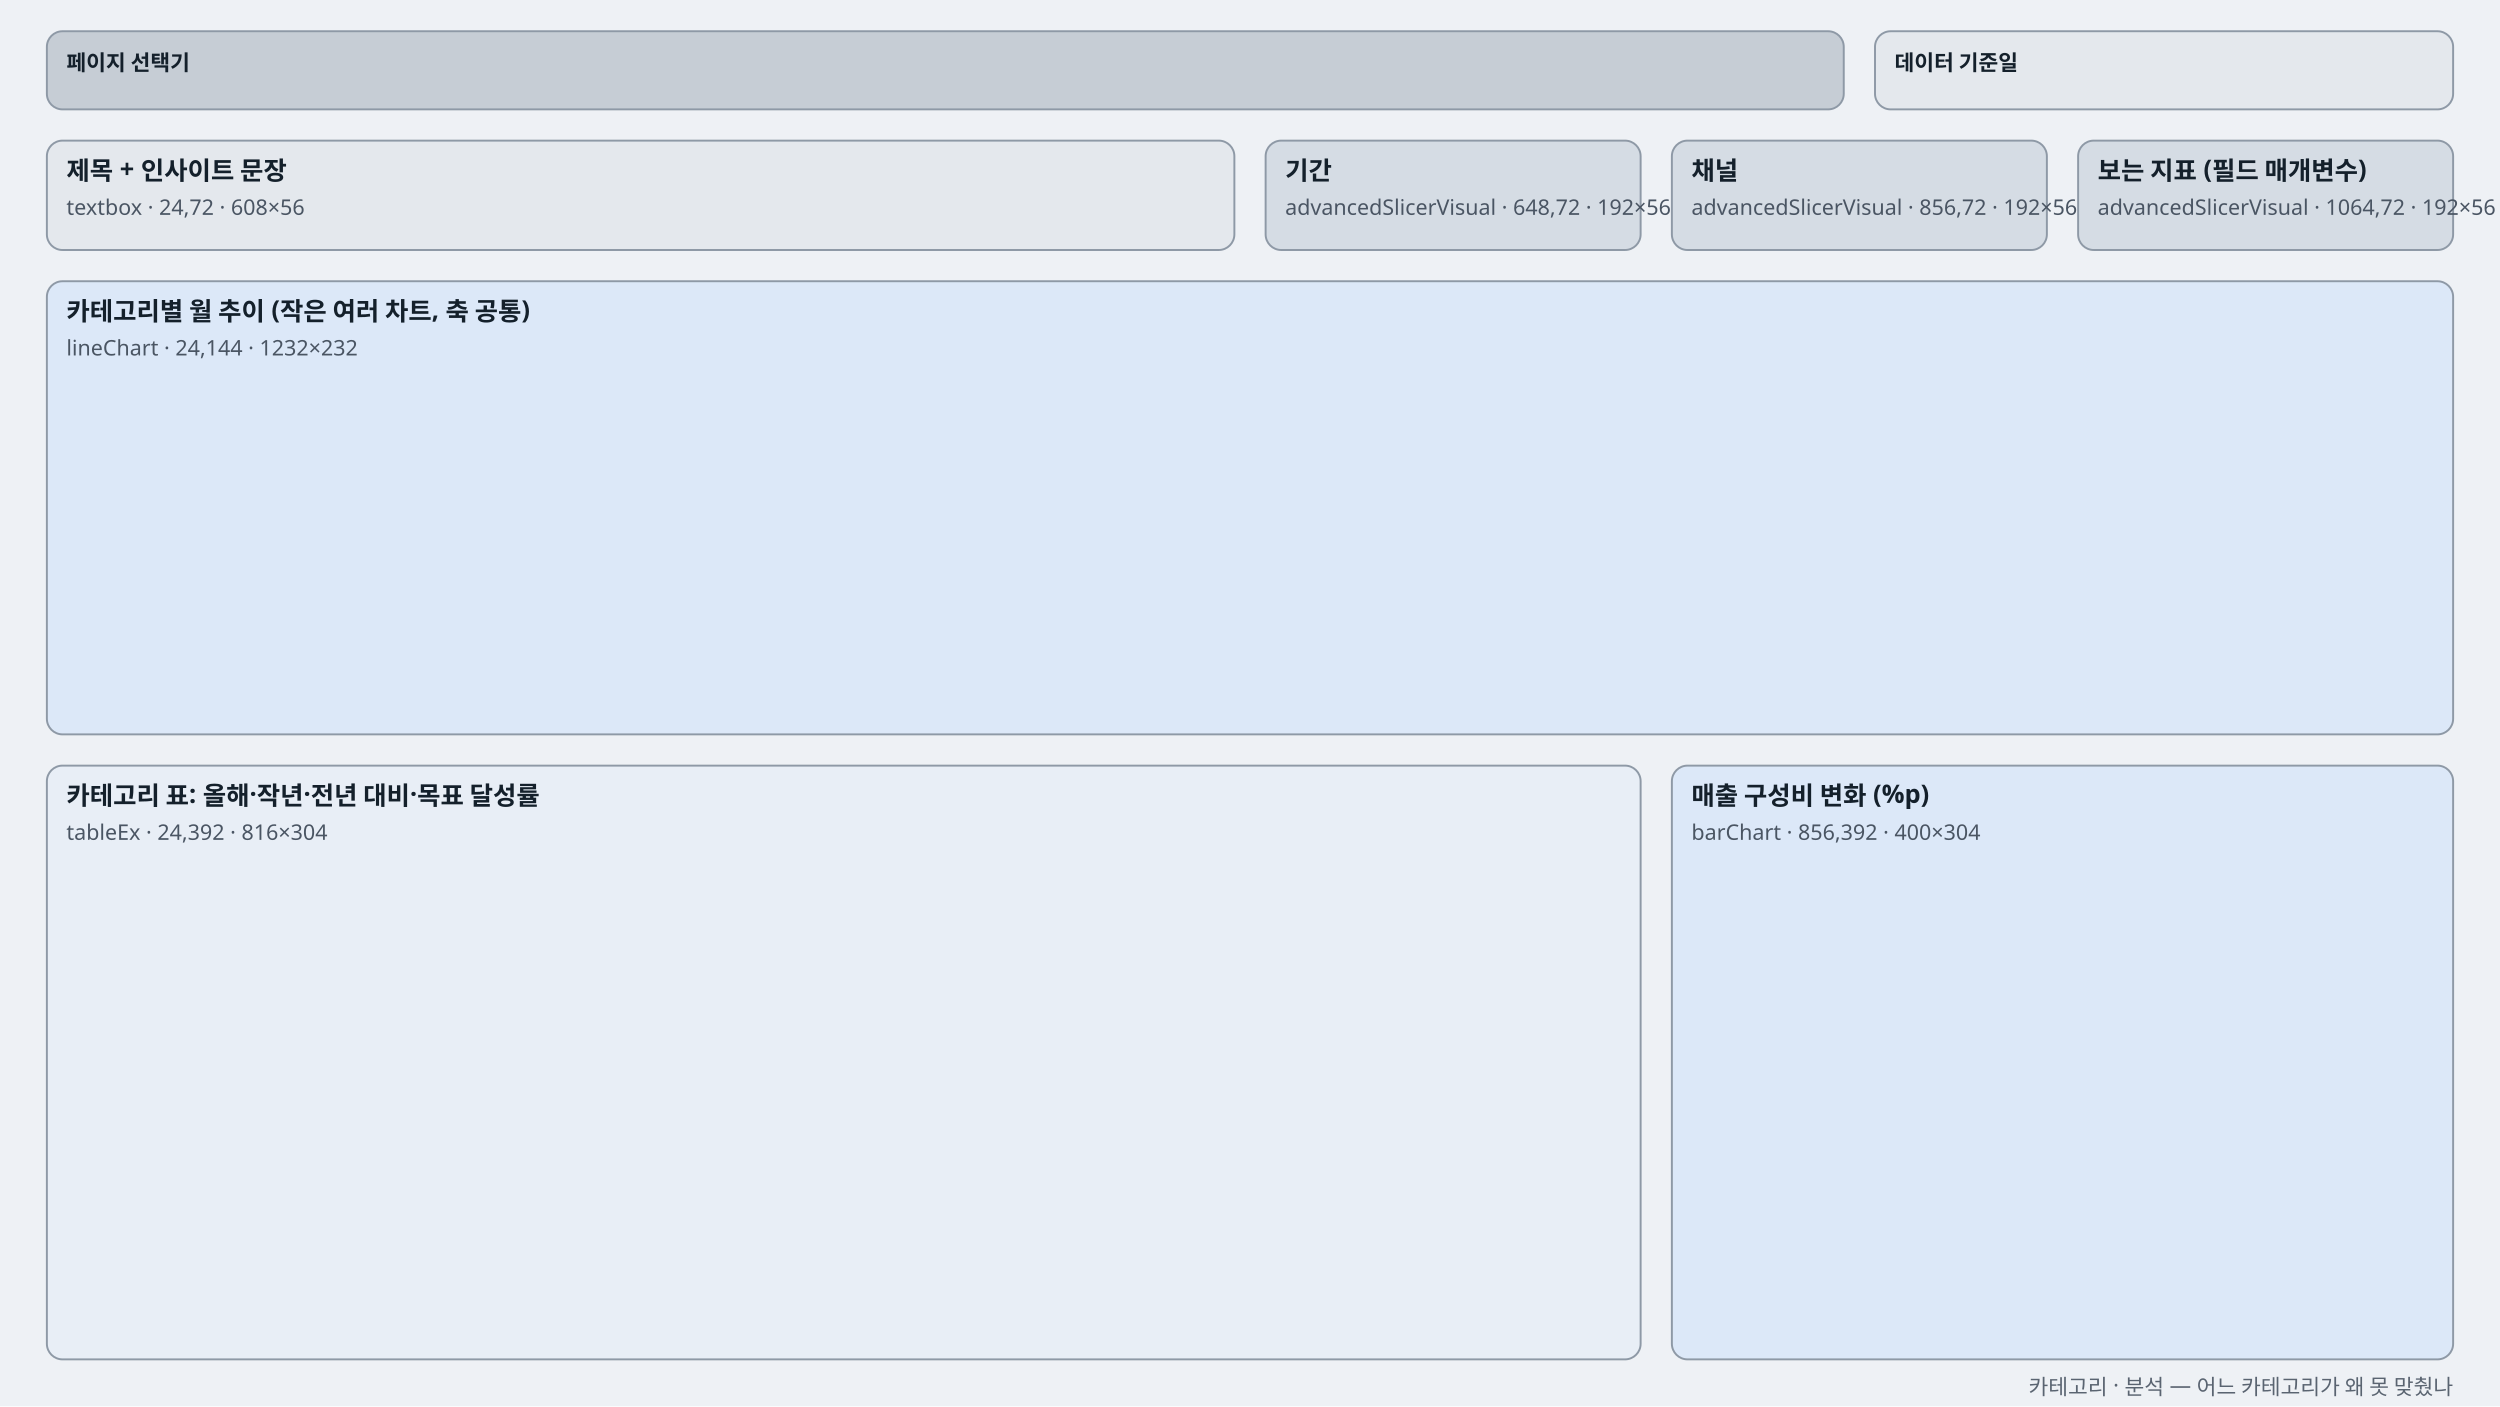
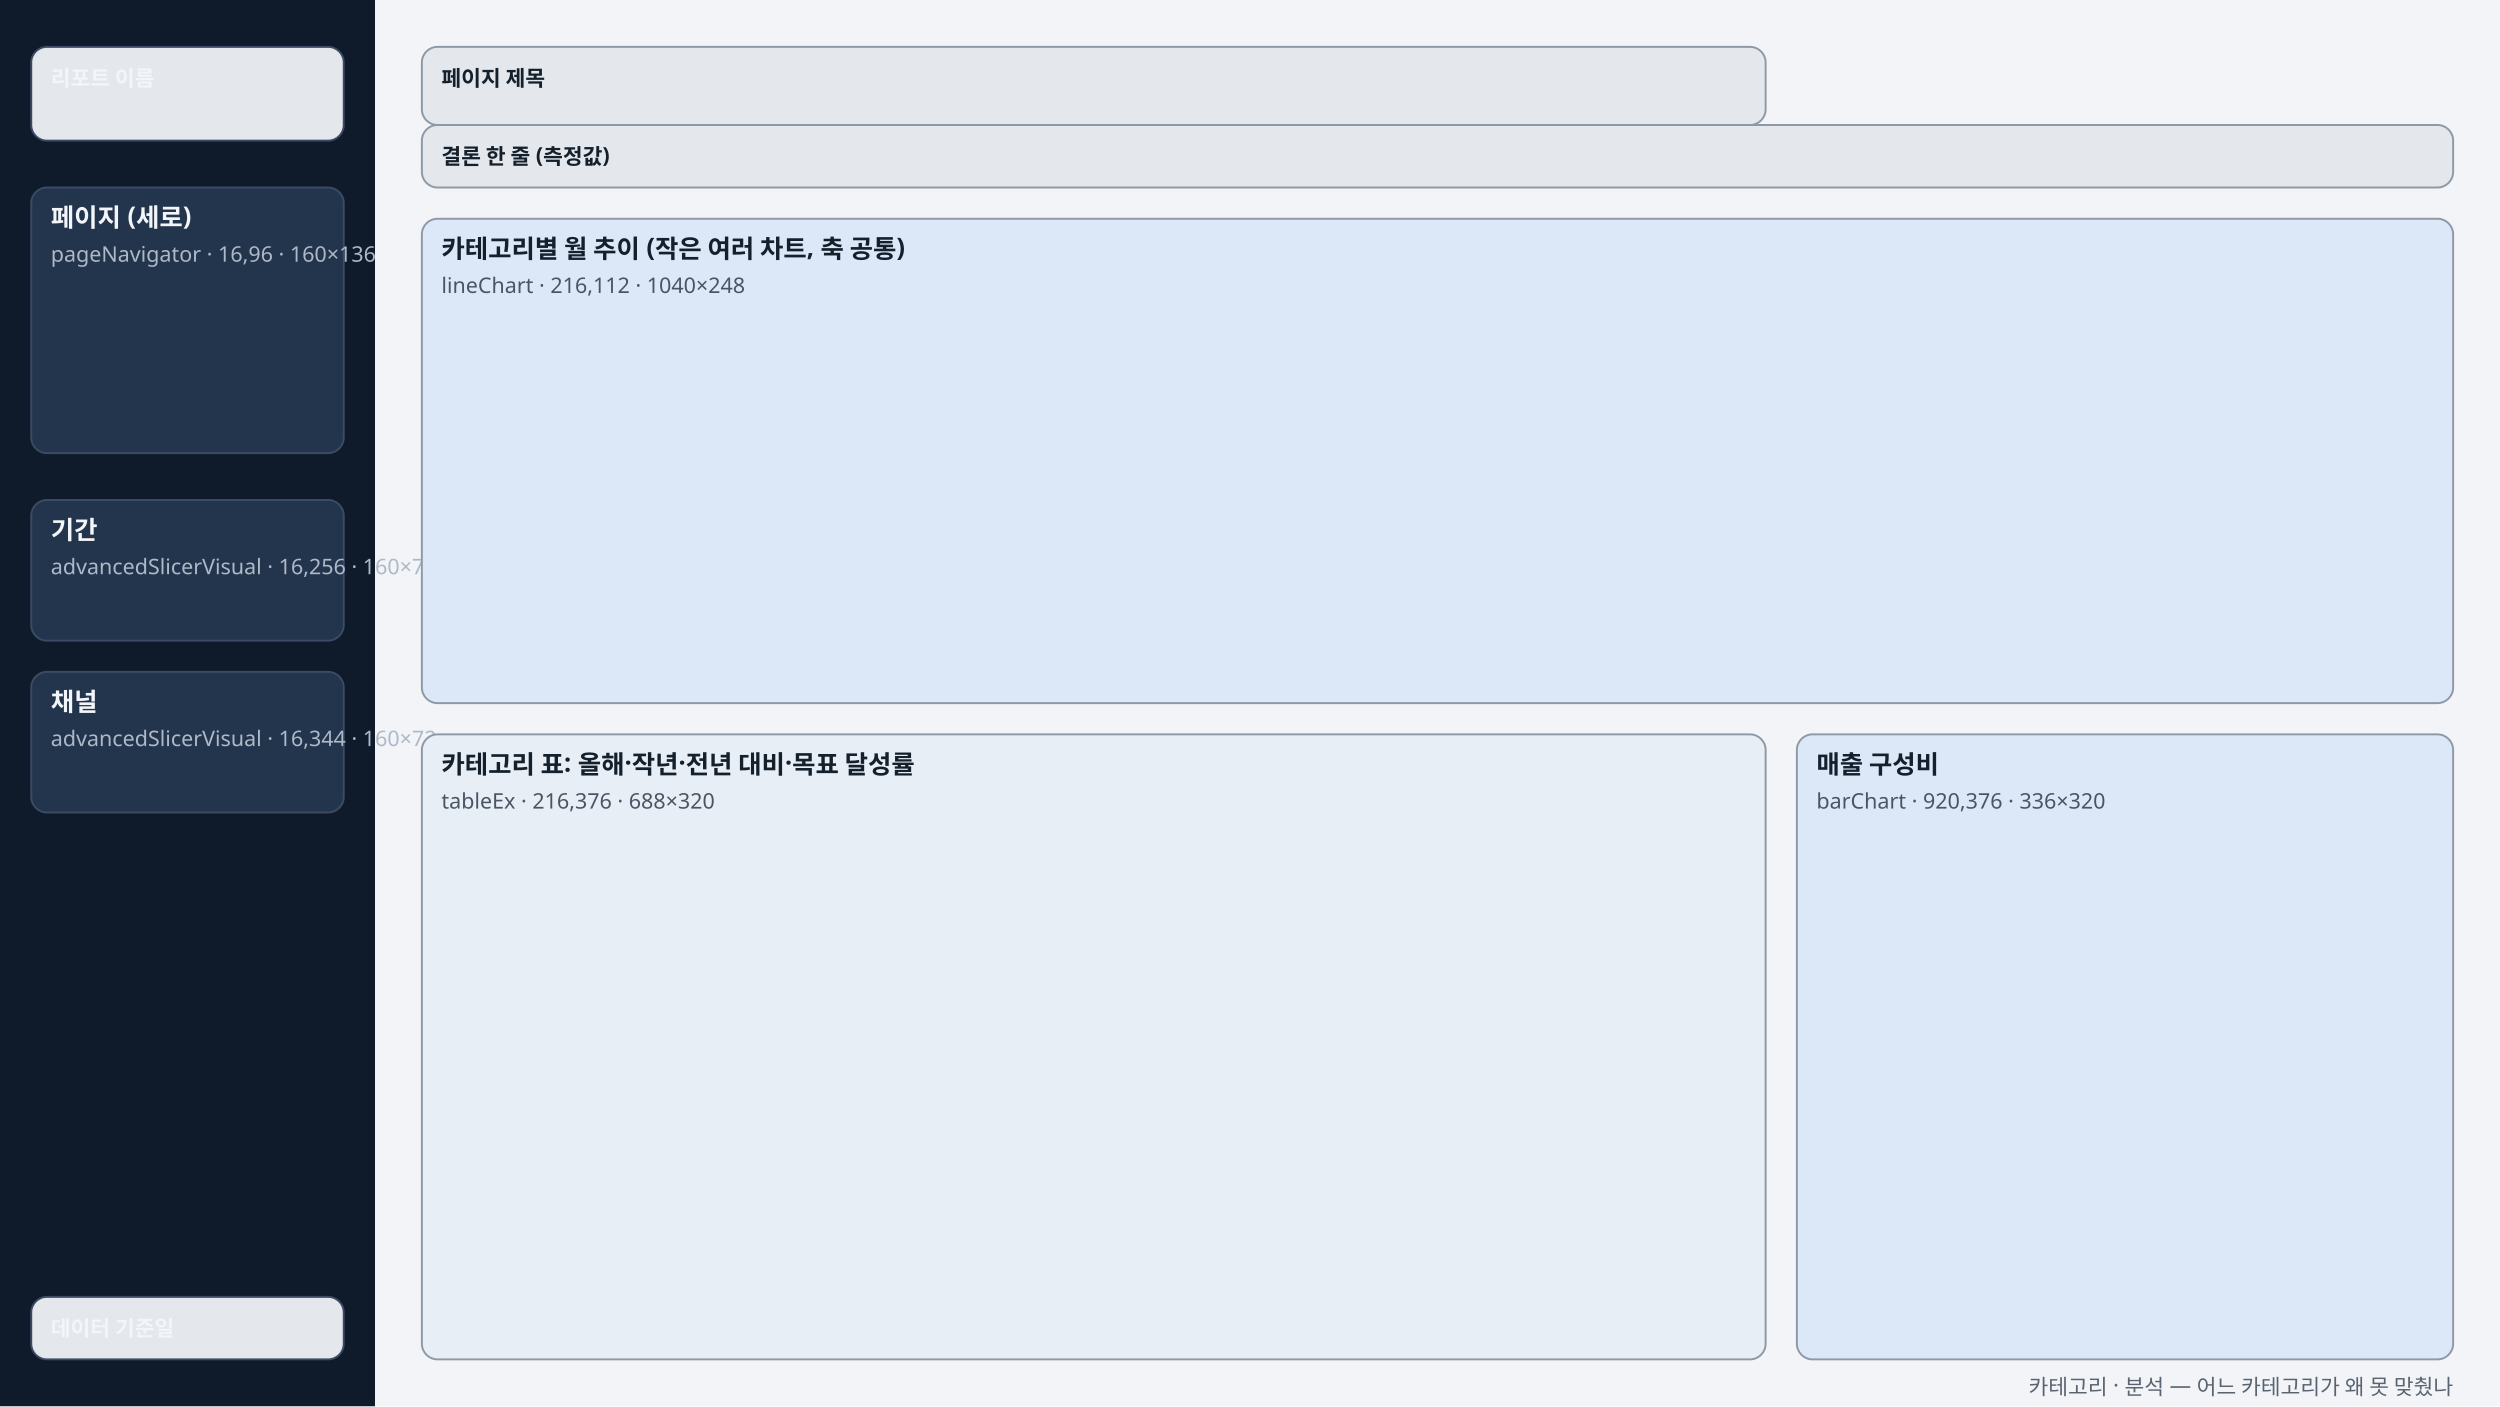
<svg xmlns="http://www.w3.org/2000/svg" viewBox="0 0 1280 720" width="1280" height="720" font-family="Segoe UI, Malgun Gothic, sans-serif">
-   <rect width="1280" height="720" fill="#EEF1F5" />
-   <rect x="24" y="16" width="920" height="40" rx="8" fill="#C6CDD5" stroke="#8E99A6" stroke-width="1" />
-   <text x="34" y="36" font-size="11" font-weight="600" fill="#14202B">페이지 선택기</text>
-   <rect x="960" y="16" width="296" height="40" rx="8" fill="#E4E8ED" stroke="#8E99A6" stroke-width="1" />
-   <text x="970" y="36" font-size="11" font-weight="600" fill="#14202B">데이터 기준일</text>
-   <rect x="24" y="72" width="608" height="56" rx="8" fill="#E4E8ED" stroke="#8E99A6" stroke-width="1" />
-   <text x="34" y="92" font-size="13" font-weight="600" fill="#14202B">제목 + 인사이트 문장</text>
-   <text x="34" y="110" font-size="11" fill="#4A5563">textbox · 24,72 · 608×56</text>
-   <rect x="648" y="72" width="192" height="56" rx="8" fill="#D5DCE4" stroke="#8E99A6" stroke-width="1" />
-   <text x="658" y="92" font-size="13" font-weight="600" fill="#14202B">기간</text>
-   <text x="658" y="110" font-size="11" fill="#4A5563">advancedSlicerVisual · 648,72 · 192×56</text>
-   <rect x="856" y="72" width="192" height="56" rx="8" fill="#D5DCE4" stroke="#8E99A6" stroke-width="1" />
-   <text x="866" y="92" font-size="13" font-weight="600" fill="#14202B">채널</text>
-   <text x="866" y="110" font-size="11" fill="#4A5563">advancedSlicerVisual · 856,72 · 192×56</text>
-   <rect x="1064" y="72" width="192" height="56" rx="8" fill="#D5DCE4" stroke="#8E99A6" stroke-width="1" />
-   <text x="1074" y="92" font-size="13" font-weight="600" fill="#14202B">보는 지표 (필드 매개변수)</text>
-   <text x="1074" y="110" font-size="11" fill="#4A5563">advancedSlicerVisual · 1064,72 · 192×56</text>
-   <rect x="24" y="144" width="1232" height="232" rx="8" fill="#DCE8F8" stroke="#8E99A6" stroke-width="1" />
-   <text x="34" y="164" font-size="13" font-weight="600" fill="#14202B">카테고리별 월 추이 (작은 여러 차트, 축 공통)</text>
-   <text x="34" y="182" font-size="11" fill="#4A5563">lineChart · 24,144 · 1232×232</text>
-   <rect x="24" y="392" width="816" height="304" rx="8" fill="#E8EEF6" stroke="#8E99A6" stroke-width="1" />
-   <text x="34" y="412" font-size="13" font-weight="600" fill="#14202B">카테고리 표: 올해·작년·전년 대비·목표 달성률</text>
-   <text x="34" y="430" font-size="11" fill="#4A5563">tableEx · 24,392 · 816×304</text>
-   <rect x="856" y="392" width="400" height="304" rx="8" fill="#DCE8F8" stroke="#8E99A6" stroke-width="1" />
-   <text x="866" y="412" font-size="13" font-weight="600" fill="#14202B">매출 구성비 변화 (%p)</text>
-   <text x="866" y="430" font-size="11" fill="#4A5563">barChart · 856,392 · 400×304</text>
+   <rect width="1280" height="720" fill="#F2F4F7" />
+   <rect x="0" y="0" width="192" height="720" fill="#0F1A2A" />
+   <rect x="16" y="24" width="160" height="48" rx="8" fill="#E4E8ED" stroke="#3A4B63" stroke-width="1" />
+   <text x="26" y="44" font-size="11" font-weight="600" fill="#F2F5F9">리포트 이름</text>
+   <rect x="16" y="96" width="160" height="136" rx="8" fill="#23344D" stroke="#3A4B63" stroke-width="1" />
+   <text x="26" y="116" font-size="13" font-weight="600" fill="#F2F5F9">페이지 (세로)</text>
+   <text x="26" y="134" font-size="11" fill="#AEB9C7">pageNavigator · 16,96 · 160×136</text>
+   <rect x="16" y="256" width="160" height="72" rx="8" fill="#23344D" stroke="#3A4B63" stroke-width="1" />
+   <text x="26" y="276" font-size="13" font-weight="600" fill="#F2F5F9">기간</text>
+   <text x="26" y="294" font-size="11" fill="#AEB9C7">advancedSlicerVisual · 16,256 · 160×72</text>
+   <rect x="16" y="344" width="160" height="72" rx="8" fill="#23344D" stroke="#3A4B63" stroke-width="1" />
+   <text x="26" y="364" font-size="13" font-weight="600" fill="#F2F5F9">채널</text>
+   <text x="26" y="382" font-size="11" fill="#AEB9C7">advancedSlicerVisual · 16,344 · 160×72</text>
+   <rect x="16" y="664" width="160" height="32" rx="8" fill="#E4E8ED" stroke="#3A4B63" stroke-width="1" />
+   <text x="26" y="684" font-size="11" font-weight="600" fill="#F2F5F9">데이터 기준일</text>
+   <rect x="216" y="24" width="688" height="40" rx="8" fill="#E4E8ED" stroke="#8E99A6" stroke-width="1" />
+   <text x="226" y="44" font-size="11" font-weight="600" fill="#14202B">페이지 제목</text>
+   <rect x="216" y="64" width="1040" height="32" rx="8" fill="#E4E8ED" stroke="#8E99A6" stroke-width="1" />
+   <text x="226" y="84" font-size="11" font-weight="600" fill="#14202B">결론 한 줄 (측정값)</text>
+   <rect x="216" y="112" width="1040" height="248" rx="8" fill="#DCE8F8" stroke="#8E99A6" stroke-width="1" />
+   <text x="226" y="132" font-size="13" font-weight="600" fill="#14202B">카테고리별 월 추이 (작은 여러 차트, 축 공통)</text>
+   <text x="226" y="150" font-size="11" fill="#4A5563">lineChart · 216,112 · 1040×248</text>
+   <rect x="216" y="376" width="688" height="320" rx="8" fill="#E8EEF6" stroke="#8E99A6" stroke-width="1" />
+   <text x="226" y="396" font-size="13" font-weight="600" fill="#14202B">카테고리 표: 올해·작년·전년 대비·목표 달성률</text>
+   <text x="226" y="414" font-size="11" fill="#4A5563">tableEx · 216,376 · 688×320</text>
+   <rect x="920" y="376" width="336" height="320" rx="8" fill="#DCE8F8" stroke="#8E99A6" stroke-width="1" />
+   <text x="930" y="396" font-size="13" font-weight="600" fill="#14202B">매출 구성비</text>
+   <text x="930" y="414" font-size="11" fill="#4A5563">barChart · 920,376 · 336×320</text>
  <text x="1256" y="714" font-size="11" text-anchor="end" fill="#5A6471">카테고리 · 분석 — 어느 카테고리가 왜 못 맞췄나</text>
</svg>
